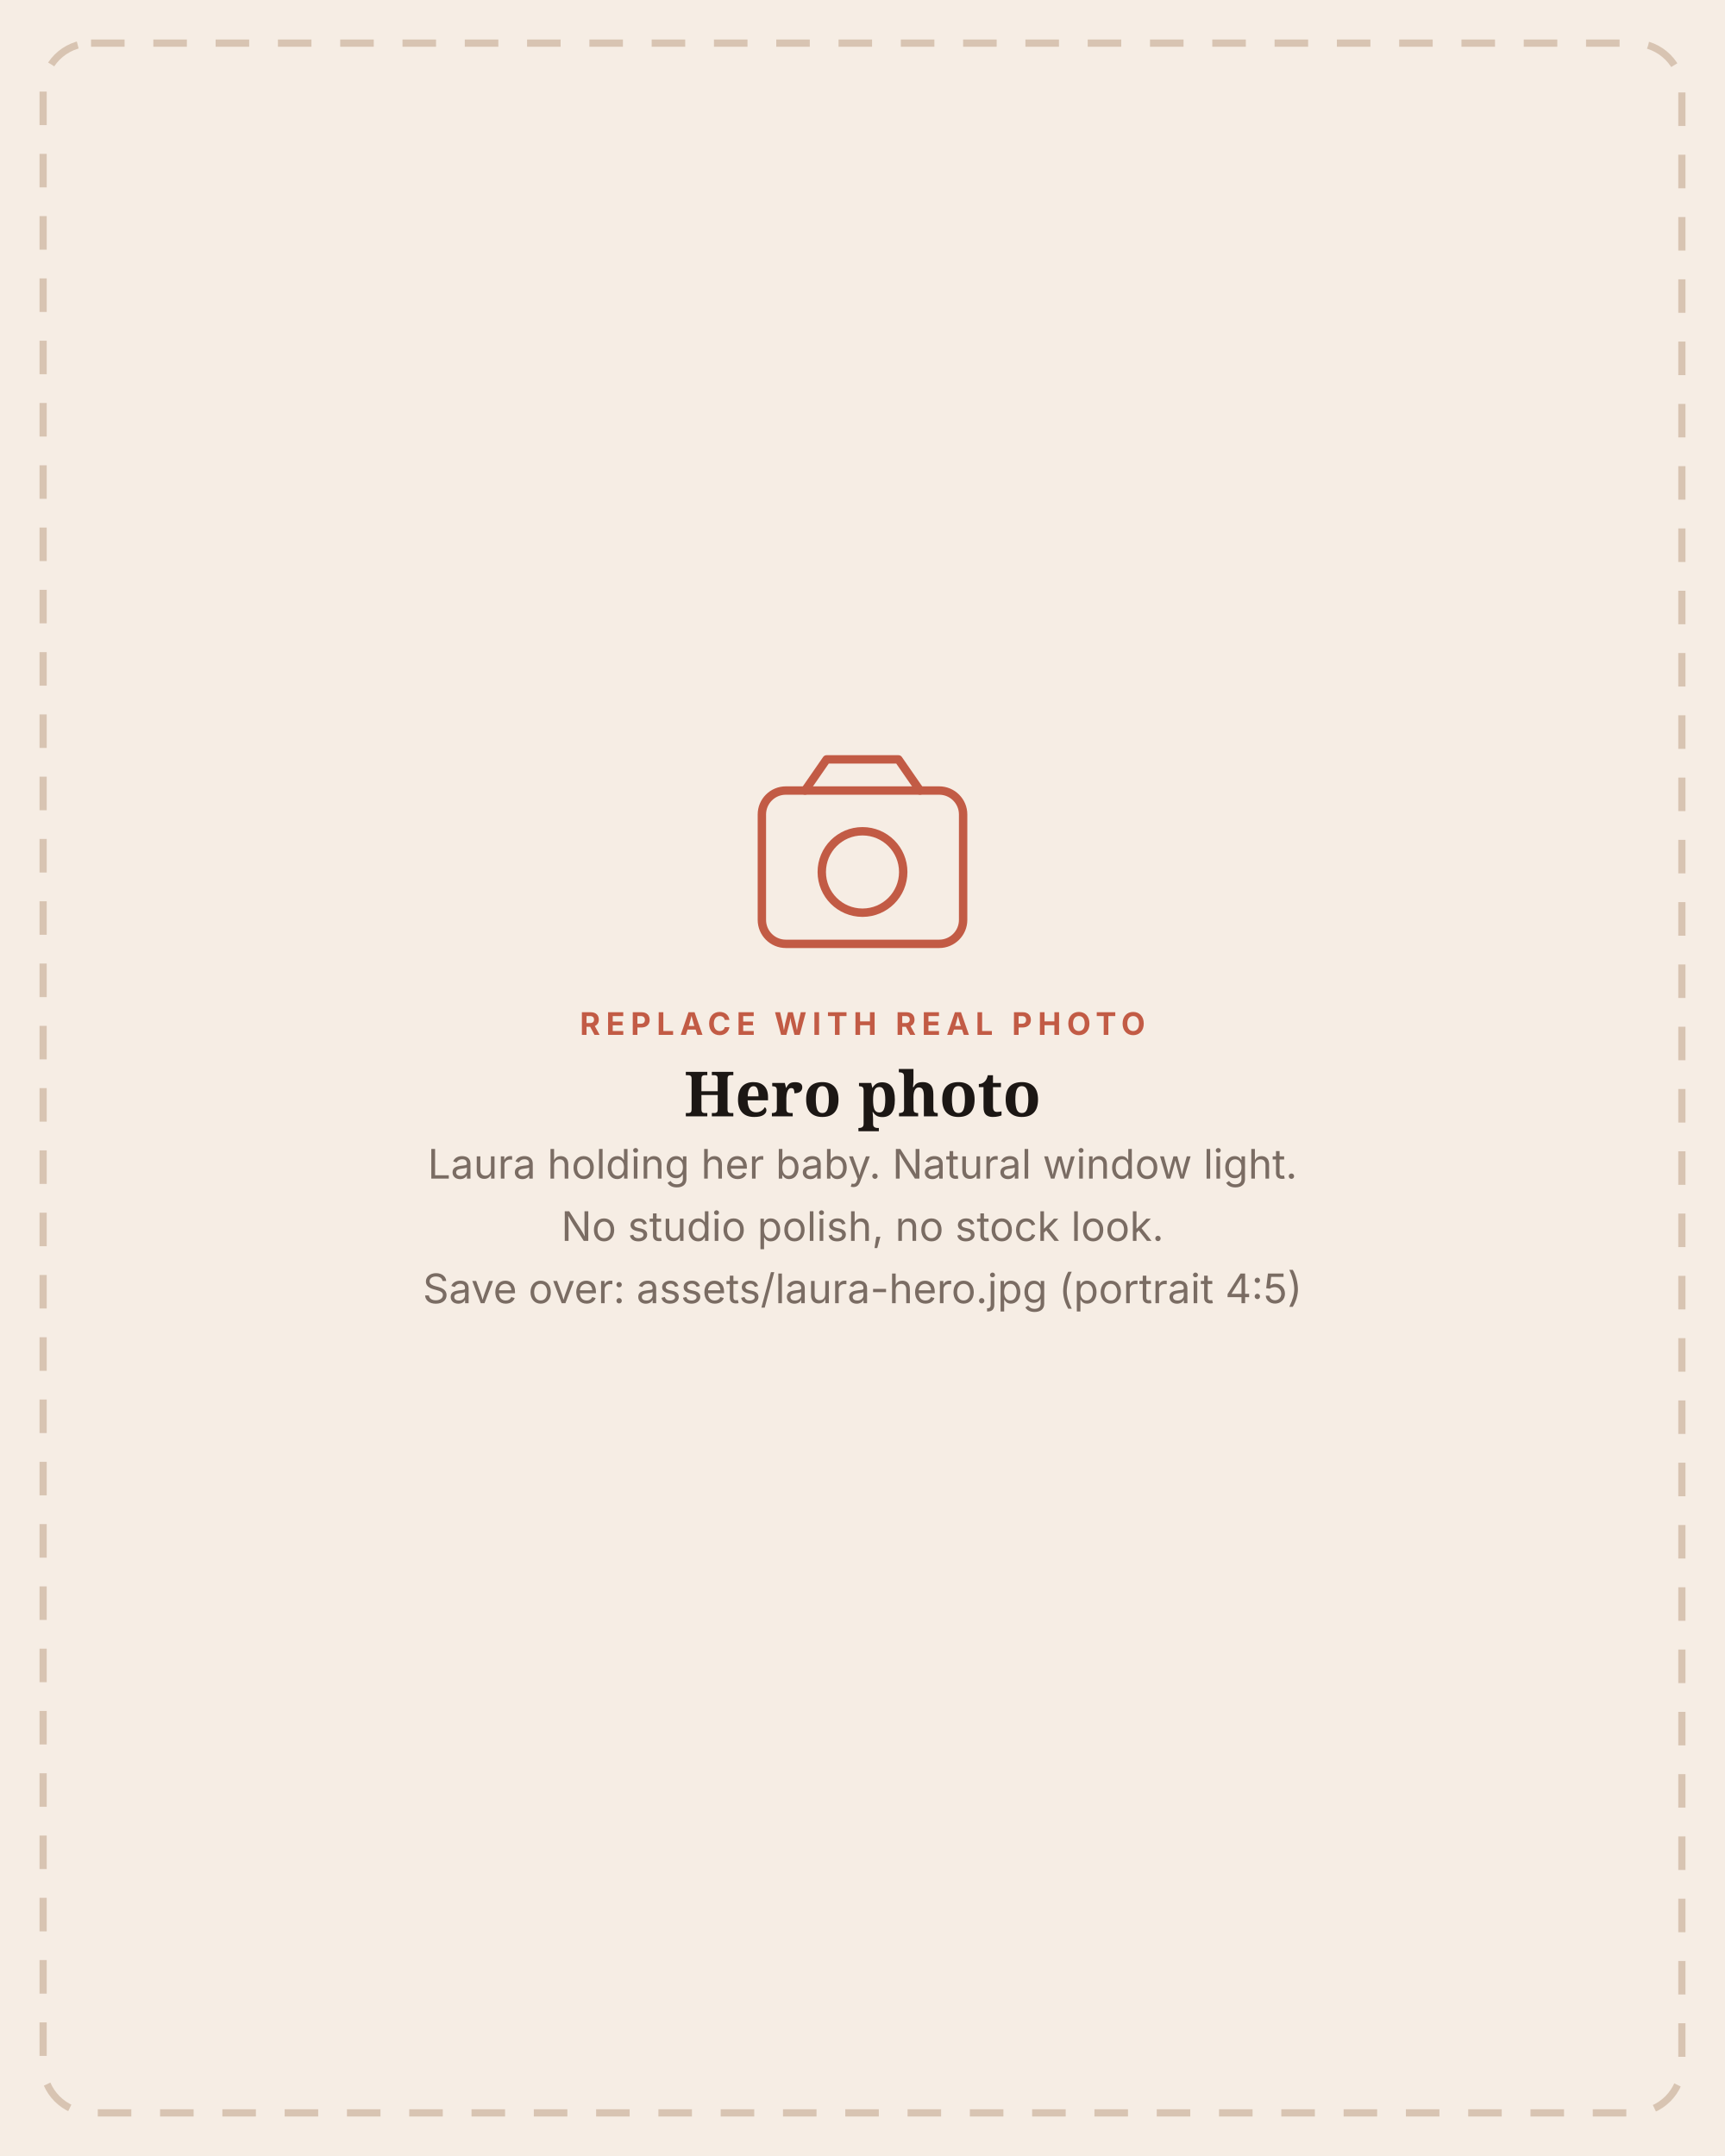
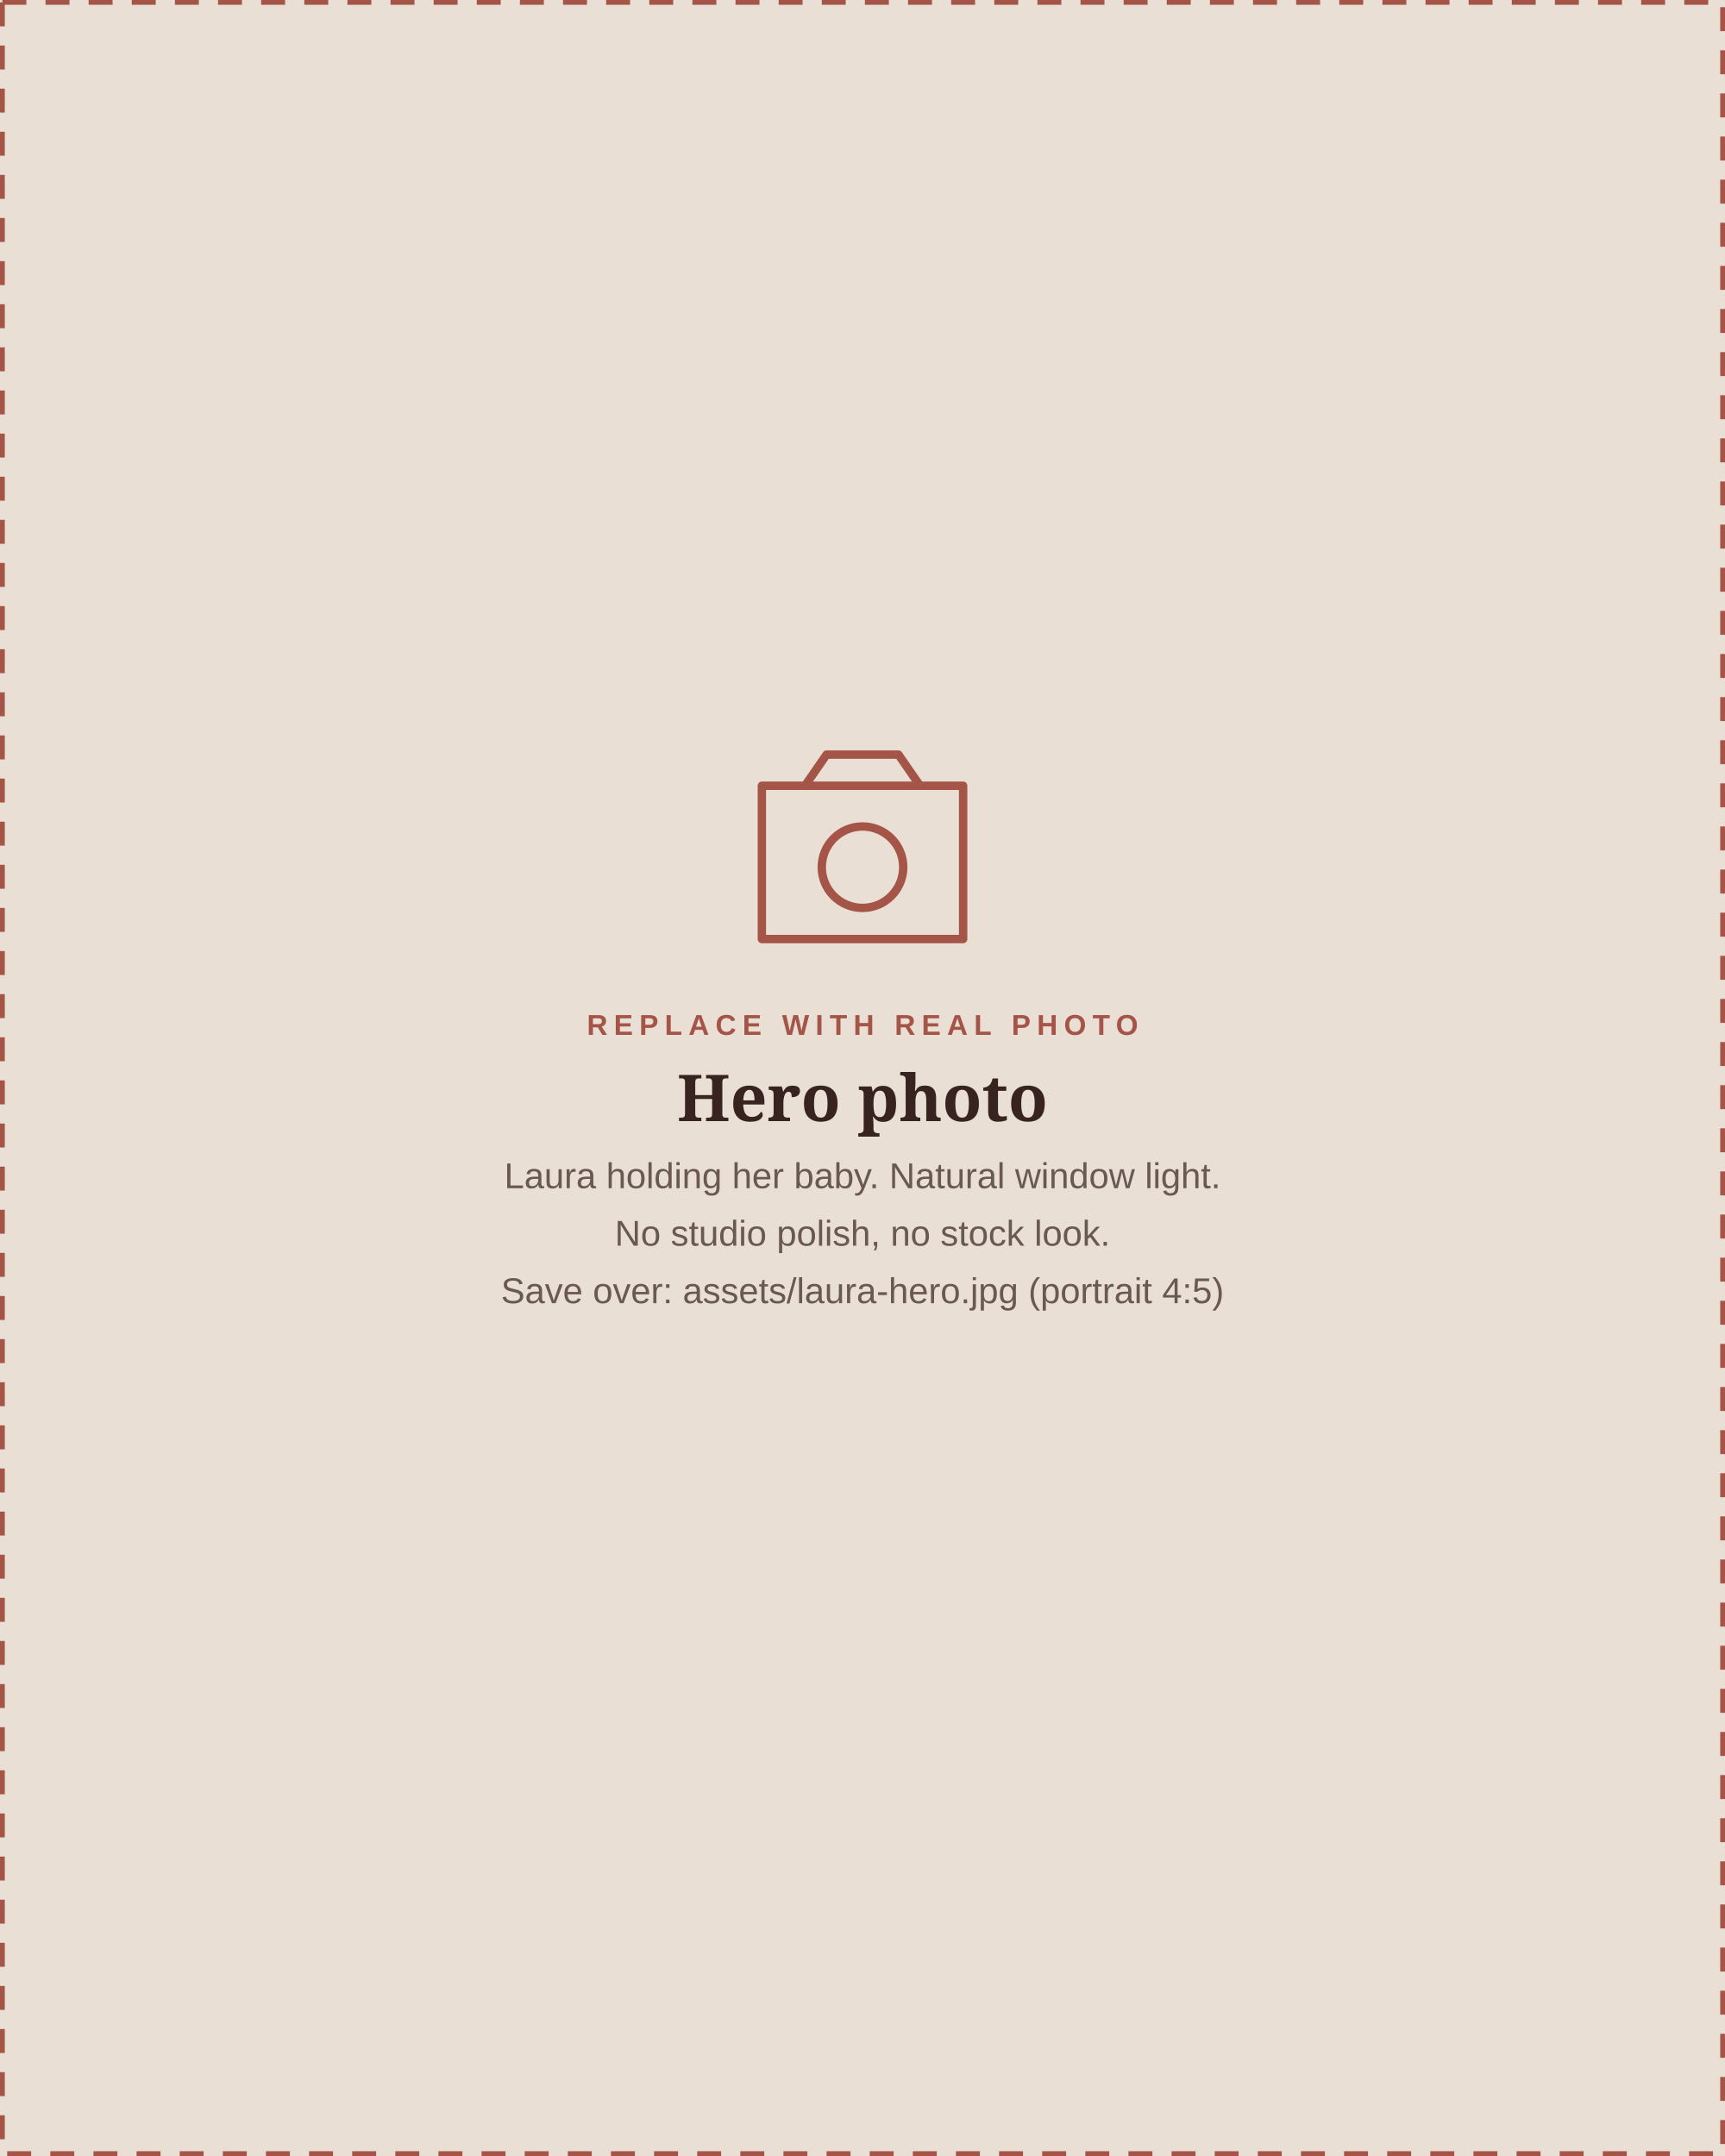
<svg xmlns="http://www.w3.org/2000/svg" viewBox="0 0 720 900" width="720" height="900" role="img" aria-label="Hero photo placeholder">
-   <rect width="720" height="900" fill="#F6EDE4" />
-   <rect x="18" y="18" width="684" height="864" rx="20" fill="none" stroke="#D8C4B2" stroke-width="3" stroke-dasharray="14 12" />
-   <g transform="translate(360 360)" stroke="#C25B45" stroke-width="3.5" fill="none" stroke-linecap="round" stroke-linejoin="round">
-     <rect x="-42" y="-30" width="84" height="64" rx="10" />
+   <rect width="720" height="900" fill="#eadfd5" />
+   <rect x="1" y="1" width="718" height="898" fill="none" stroke="#a55448" stroke-width="2" stroke-dasharray="10 8" />
+   <g transform="translate(360 358)" stroke="#a55448" stroke-width="3.5" fill="none" stroke-linecap="round" stroke-linejoin="round">
+     <rect x="-42" y="-30" width="84" height="64" />
    <circle cx="0" cy="4" r="17" />
    <path d="M-24 -30l9-13h30l9 13" />
  </g>
-   <text x="360" y="432" text-anchor="middle" font-family="Inter, Helvetica, Arial, sans-serif" font-size="13" font-weight="700" letter-spacing="2.4" fill="#C25B45">REPLACE WITH REAL PHOTO</text>
-   <text x="360" y="466" text-anchor="middle" font-family="Georgia, serif" font-size="26" font-weight="700" fill="#1C1714">Hero photo</text>
-   <text x="360" y="492" text-anchor="middle" font-family="Inter, Helvetica, Arial, sans-serif" font-size="17" fill="#7A6C63">Laura holding her baby. Natural window light.</text>
-   <text x="360" y="518" text-anchor="middle" font-family="Inter, Helvetica, Arial, sans-serif" font-size="17" fill="#7A6C63">No studio polish, no stock look.</text>
-   <text x="360" y="544" text-anchor="middle" font-family="Inter, Helvetica, Arial, sans-serif" font-size="17" fill="#7A6C63">Save over: assets/laura-hero.jpg (portrait 4:5)</text>
+   <text x="360" y="432" text-anchor="middle" font-family="Avenir Next, Avenir, Helvetica Neue, Arial, sans-serif" font-size="12" font-weight="700" letter-spacing="2.6" fill="#a55448">REPLACE WITH REAL PHOTO</text>
+   <text x="360" y="468" text-anchor="middle" font-family="Georgia, serif" font-size="27" font-weight="700" fill="#37231f">Hero photo</text>
+   <text x="360" y="496" text-anchor="middle" font-family="Avenir Next, Avenir, Helvetica Neue, Arial, sans-serif" font-size="15" fill="#6a5853">Laura holding her baby. Natural window light.</text>
+   <text x="360" y="520" text-anchor="middle" font-family="Avenir Next, Avenir, Helvetica Neue, Arial, sans-serif" font-size="15" fill="#6a5853">No studio polish, no stock look.</text>
+   <text x="360" y="544" text-anchor="middle" font-family="Avenir Next, Avenir, Helvetica Neue, Arial, sans-serif" font-size="15" fill="#6a5853">Save over: assets/laura-hero.jpg (portrait 4:5)</text>
</svg>
